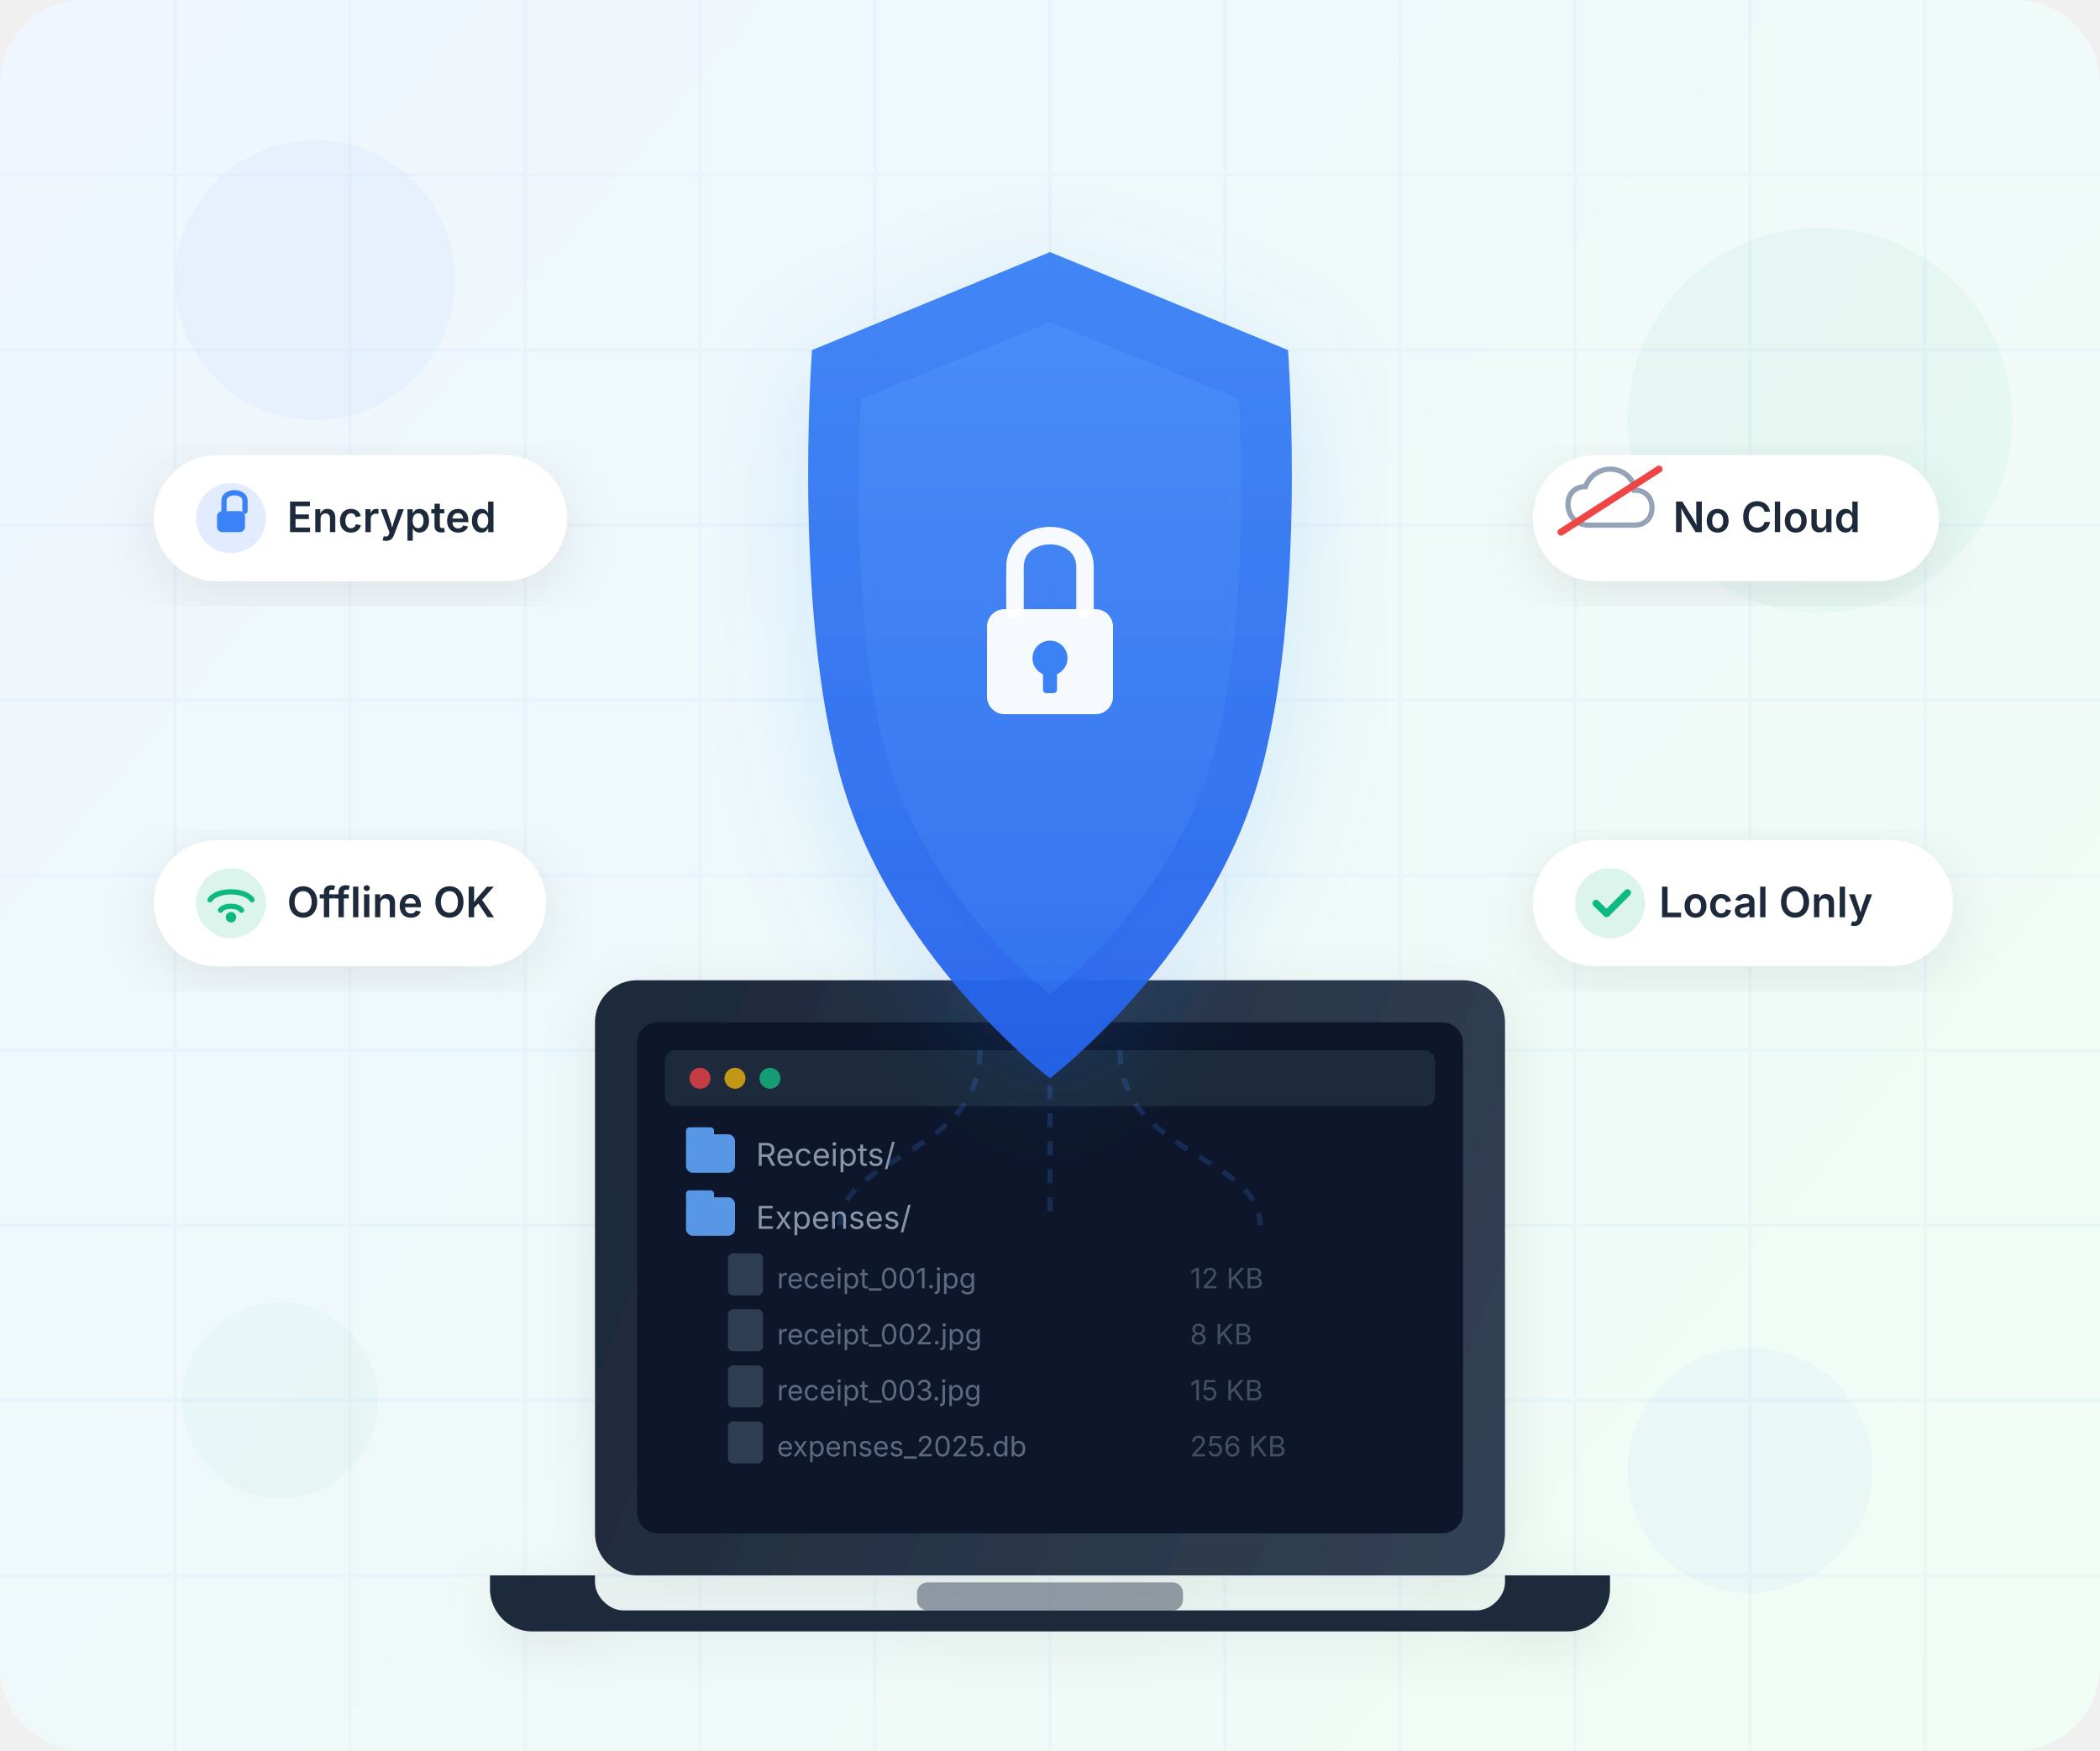
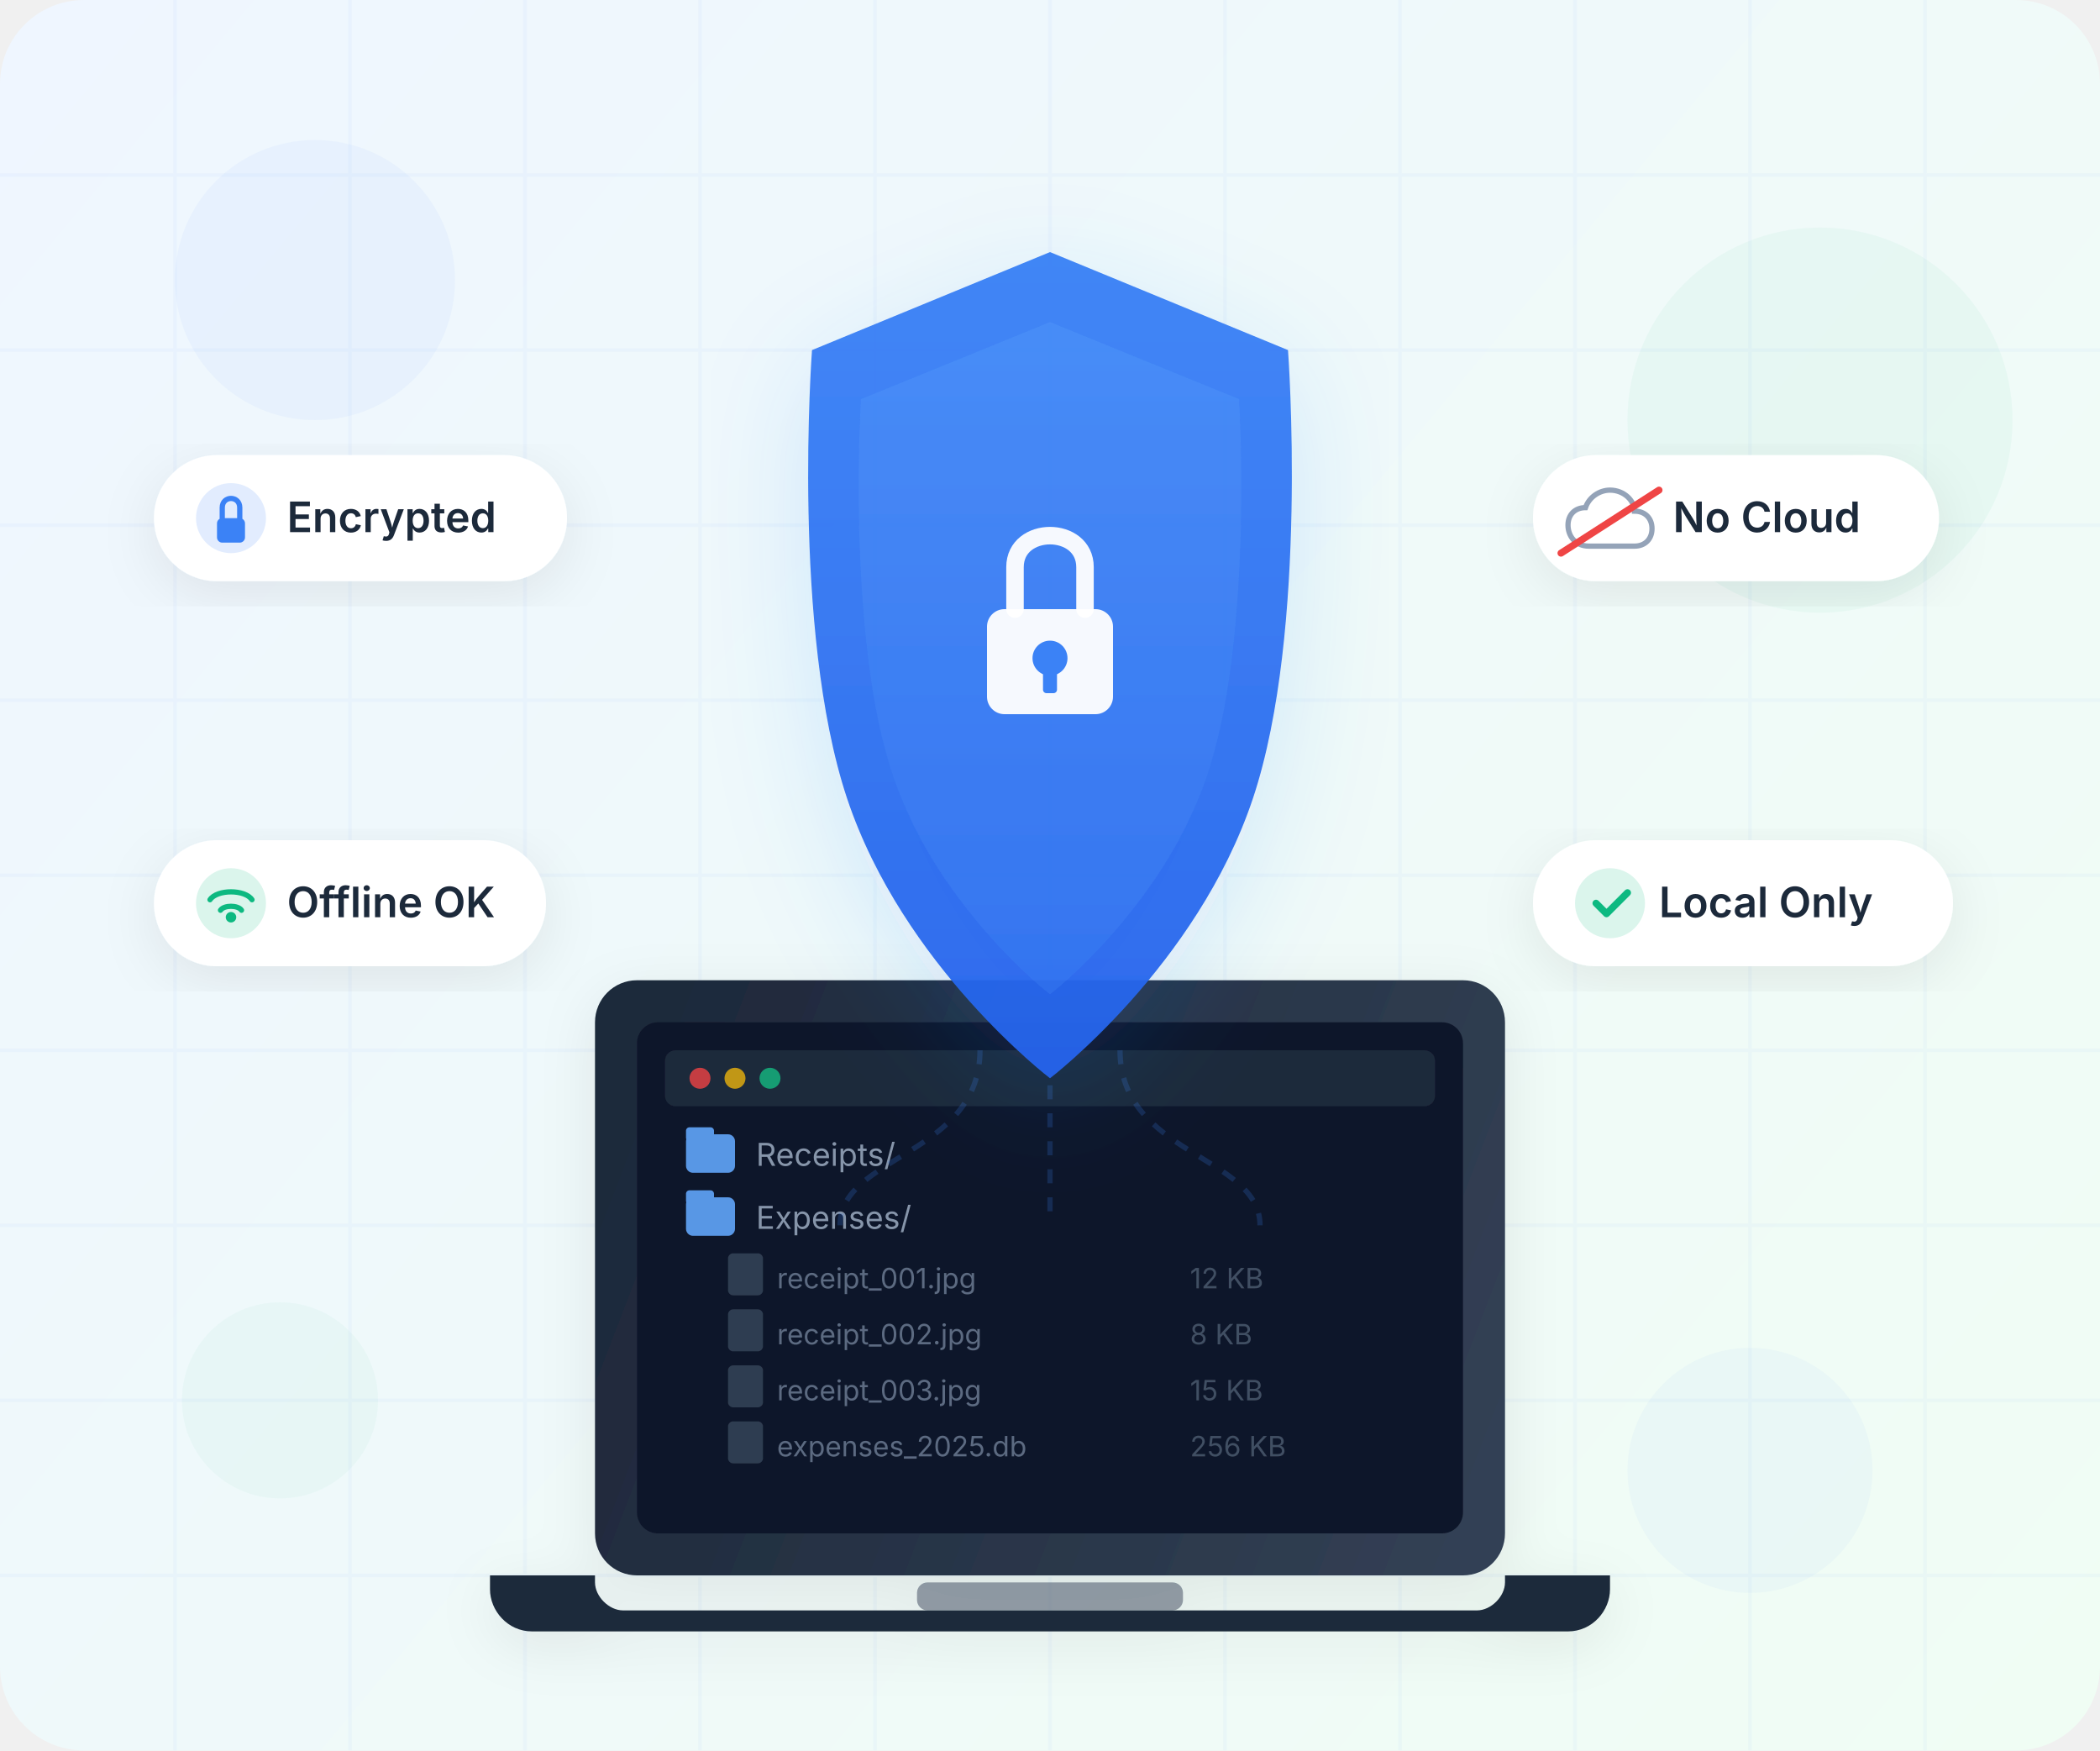
<svg xmlns="http://www.w3.org/2000/svg" viewBox="0 0 600 500" fill="none">
  <defs>
    <linearGradient id="bgGrad" x1="0" y1="0" x2="600" y2="500" gradientUnits="userSpaceOnUse">
      <stop offset="0%" stop-color="#eff6ff" />
      <stop offset="100%" stop-color="#f0fdf4" />
    </linearGradient>
    <linearGradient id="shieldGrad" x1="300" y1="60" x2="300" y2="320" gradientUnits="userSpaceOnUse">
      <stop offset="0%" stop-color="#3b82f6" />
      <stop offset="100%" stop-color="#2563eb" />
    </linearGradient>
    <linearGradient id="shieldInner" x1="300" y1="90" x2="300" y2="290" gradientUnits="userSpaceOnUse">
      <stop offset="0%" stop-color="#60a5fa" />
      <stop offset="100%" stop-color="#3b82f6" />
    </linearGradient>
    <linearGradient id="laptopGrad" x1="170" y1="340" x2="430" y2="440" gradientUnits="userSpaceOnUse">
      <stop offset="0%" stop-color="#1e293b" />
      <stop offset="100%" stop-color="#334155" />
    </linearGradient>
    <filter id="shadowLg" x="-20%" y="-20%" width="140%" height="140%">
      <feDropShadow dx="0" dy="8" stdDeviation="16" flood-color="#3b82f6" flood-opacity="0.15" />
    </filter>
    <filter id="shadowSm" x="-20%" y="-20%" width="140%" height="140%">
      <feDropShadow dx="0" dy="4" stdDeviation="8" flood-color="#000" flood-opacity="0.08" />
    </filter>
    <filter id="glow" x="-50%" y="-50%" width="200%" height="200%">
      <feGaussianBlur stdDeviation="20" result="blur" />
      <feMerge>
        <feMergeNode in="blur" />
        <feMergeNode in="SourceGraphic" />
      </feMerge>
    </filter>
  </defs>
  <rect width="600" height="500" rx="24" fill="url(#bgGrad)" />
  <g opacity="0.04" stroke="#3b82f6" stroke-width="1">
    <line x1="0" y1="50" x2="600" y2="50" />
    <line x1="0" y1="100" x2="600" y2="100" />
    <line x1="0" y1="150" x2="600" y2="150" />
    <line x1="0" y1="200" x2="600" y2="200" />
    <line x1="0" y1="250" x2="600" y2="250" />
    <line x1="0" y1="300" x2="600" y2="300" />
    <line x1="0" y1="350" x2="600" y2="350" />
    <line x1="0" y1="400" x2="600" y2="400" />
    <line x1="0" y1="450" x2="600" y2="450" />
    <line x1="50" y1="0" x2="50" y2="500" />
    <line x1="100" y1="0" x2="100" y2="500" />
    <line x1="150" y1="0" x2="150" y2="500" />
    <line x1="200" y1="0" x2="200" y2="500" />
    <line x1="250" y1="0" x2="250" y2="500" />
    <line x1="300" y1="0" x2="300" y2="500" />
    <line x1="350" y1="0" x2="350" y2="500" />
    <line x1="400" y1="0" x2="400" y2="500" />
    <line x1="450" y1="0" x2="450" y2="500" />
    <line x1="500" y1="0" x2="500" y2="500" />
    <line x1="550" y1="0" x2="550" y2="500" />
  </g>
  <circle cx="90" cy="80" r="40" fill="#3b82f6" opacity="0.05" />
  <circle cx="520" cy="120" r="55" fill="#10b981" opacity="0.05" />
  <circle cx="500" cy="420" r="35" fill="#3b82f6" opacity="0.04" />
  <circle cx="80" cy="400" r="28" fill="#10b981" opacity="0.04" />
  <g filter="url(#shadowSm)">
    <rect x="170" y="280" width="260" height="170" rx="12" fill="url(#laptopGrad)" />
    <rect x="182" y="292" width="236" height="146" rx="6" fill="#0f172a" />
    <rect x="190" y="300" width="220" height="16" rx="3" fill="#1e293b" />
    <circle cx="200" cy="308" r="3" fill="#ef4444" opacity="0.8" />
    <circle cx="210" cy="308" r="3" fill="#eab308" opacity="0.8" />
    <circle cx="220" cy="308" r="3" fill="#10b981" opacity="0.8" />
    <g opacity="0.9">
      <rect x="196" y="324" width="14" height="11" rx="2" fill="#60a5fa" />
      <rect x="196" y="322" width="8" height="4" rx="1" fill="#60a5fa" />
      <text x="216" y="333" font-family="system-ui, -apple-system, sans-serif" font-size="9" fill="#94a3b8">Receipts/</text>
      <rect x="196" y="342" width="14" height="11" rx="2" fill="#60a5fa" />
      <rect x="196" y="340" width="8" height="4" rx="1" fill="#60a5fa" />
      <text x="216" y="351" font-family="system-ui, -apple-system, sans-serif" font-size="9" fill="#94a3b8">Expenses/</text>
      <rect x="208" y="358" width="10" height="12" rx="1.5" fill="#334155" />
      <text x="222" y="368" font-family="system-ui, -apple-system, sans-serif" font-size="8" fill="#64748b">receipt_001.jpg</text>
      <text x="340" y="368" font-family="system-ui, -apple-system, sans-serif" font-size="8" fill="#475569">12 KB</text>
      <rect x="208" y="374" width="10" height="12" rx="1.5" fill="#334155" />
      <text x="222" y="384" font-family="system-ui, -apple-system, sans-serif" font-size="8" fill="#64748b">receipt_002.jpg</text>
      <text x="340" y="384" font-family="system-ui, -apple-system, sans-serif" font-size="8" fill="#475569">8 KB</text>
      <rect x="208" y="390" width="10" height="12" rx="1.5" fill="#334155" />
      <text x="222" y="400" font-family="system-ui, -apple-system, sans-serif" font-size="8" fill="#64748b">receipt_003.jpg</text>
      <text x="340" y="400" font-family="system-ui, -apple-system, sans-serif" font-size="8" fill="#475569">15 KB</text>
      <rect x="208" y="406" width="10" height="12" rx="1.5" fill="#334155" />
      <text x="222" y="416" font-family="system-ui, -apple-system, sans-serif" font-size="8" fill="#64748b">expenses_2025.db</text>
      <text x="340" y="416" font-family="system-ui, -apple-system, sans-serif" font-size="8" fill="#475569">256 KB</text>
    </g>
    <path d="M140 450 L170 450 L170 452 C170 456 174 460 178 460 L422 460 C426 460 430 456 430 452 L430 450 L460 450 L460 454 C460 460 455 466 448 466 L152 466 C145 466 140 460 140 454 Z" fill="#1e293b" />
    <rect x="262" y="452" width="76" height="8" rx="3" fill="#334155" opacity="0.5" />
  </g>
  <g filter="url(#shadowLg)">
    <path d="M300 72 L368 100 C368 100 374 180 358 228 C342 276 300 308 300 308 C300 308 258 276 242 228 C226 180 232 100 232 100 Z" fill="url(#shieldGrad)" opacity="0.95" />
    <path d="M300 92 L354 114 C354 114 358 178 346 218 C334 258 300 284 300 284 C300 284 266 258 254 218 C242 178 246 114 246 114 Z" fill="url(#shieldInner)" opacity="0.3" />
    <g transform="translate(300, 180)">
      <rect x="-18" y="-6" width="36" height="30" rx="5" fill="white" opacity="0.95" />
      <path d="M-10 -6 L-10 -18 C-10 -30 10 -30 10 -18 L10 -6" fill="none" stroke="white" stroke-width="5" stroke-linecap="round" opacity="0.95" />
      <circle cx="0" cy="8" r="5" fill="#3b82f6" />
      <rect x="-2" y="10" width="4" height="8" rx="1" fill="#3b82f6" />
    </g>
  </g>
  <g opacity="0.2">
    <path d="M280 300 C280 330 240 330 240 350" stroke="#3b82f6" stroke-width="1.5" stroke-dasharray="4 4" fill="none" />
    <path d="M300 310 L300 348" stroke="#3b82f6" stroke-width="1.5" stroke-dasharray="4 4" fill="none" />
    <path d="M320 300 C320 330 360 330 360 350" stroke="#3b82f6" stroke-width="1.5" stroke-dasharray="4 4" fill="none" />
  </g>
  <g filter="url(#shadowSm)">
    <rect x="44" y="130" width="118" height="36" rx="18" fill="white" />
    <circle cx="66" cy="148" r="10" fill="#3b82f6" opacity="0.15" />
-     <rect x="62" y="146" width="8" height="6" rx="1.5" fill="#3b82f6" />
-     <path d="M64 146 L64 143 C64 140 70 140 70 143 L70 146" fill="none" stroke="#3b82f6" stroke-width="1.5" stroke-linecap="round" />
+     <rect x="62" y="148" width="8" height="7" rx="1.5" fill="#3b82f6" />
+     <path d="M63.5 148 L63.5 145 C63.5 141.5 68.5 141.5 68.5 145 L68.5 148" fill="none" stroke="#3b82f6" stroke-width="1.5" stroke-linecap="round" />
    <text x="82" y="152" font-family="system-ui, -apple-system, sans-serif" font-size="12" font-weight="600" fill="#1e293b">Encrypted</text>
  </g>
  <g filter="url(#shadowSm)">
    <rect x="438" y="130" width="116" height="36" rx="18" fill="white" />
-     <g transform="translate(460, 148)">
-       <path d="M-6 2 C-10 2 -12 -1 -12 -4 C-12 -7 -10 -9 -7 -9 C-6 -12 -3 -14 0 -14 C4 -14 7 -11 7 -8 C10 -8 12 -6 12 -3 C12 0 10 2 7 2 Z" fill="none" stroke="#94a3b8" stroke-width="1.5" />
-       <line x1="-14" y1="4" x2="14" y2="-14" stroke="#ef4444" stroke-width="2" stroke-linecap="round" />
+     <g transform="translate(460, 152)">
+       <path d="M-6 4 C-10 4 -12 1 -12 -2 C-12 -5 -10 -7 -7 -7 C-6 -10 -3 -12 0 -12 C4 -12 7 -9 7 -6 C10 -6 12 -4 12 -1 C12 2 10 4 7 4 Z" fill="none" stroke="#94a3b8" stroke-width="1.5" />
+       <line x1="-14" y1="6" x2="14" y2="-12" stroke="#ef4444" stroke-width="2" stroke-linecap="round" />
    </g>
    <text x="478" y="152" font-family="system-ui, -apple-system, sans-serif" font-size="12" font-weight="600" fill="#1e293b">No Cloud</text>
  </g>
  <g filter="url(#shadowSm)">
    <rect x="44" y="240" width="112" height="36" rx="18" fill="white" />
    <circle cx="66" cy="258" r="10" fill="#10b981" opacity="0.15" />
    <g transform="translate(66, 258)">
      <path d="M-6 -1 C-4 -4 4 -4 6 -1" fill="none" stroke="#10b981" stroke-width="1.5" stroke-linecap="round" />
      <path d="M-3 2 C-2 0.5 2 0.5 3 2" fill="none" stroke="#10b981" stroke-width="1.5" stroke-linecap="round" />
      <circle cx="0" cy="4" r="1.5" fill="#10b981" />
    </g>
    <text x="82" y="262" font-family="system-ui, -apple-system, sans-serif" font-size="12" font-weight="600" fill="#1e293b">Offline OK</text>
  </g>
  <g filter="url(#shadowSm)">
    <rect x="438" y="240" width="120" height="36" rx="18" fill="white" />
    <circle cx="460" cy="258" r="10" fill="#10b981" opacity="0.15" />
    <path d="M456 258 L459 261 L465 255" stroke="#10b981" stroke-width="2" stroke-linecap="round" stroke-linejoin="round" fill="none" />
    <text x="474" y="262" font-family="system-ui, -apple-system, sans-serif" font-size="12" font-weight="600" fill="#1e293b">Local Only</text>
  </g>
</svg>
